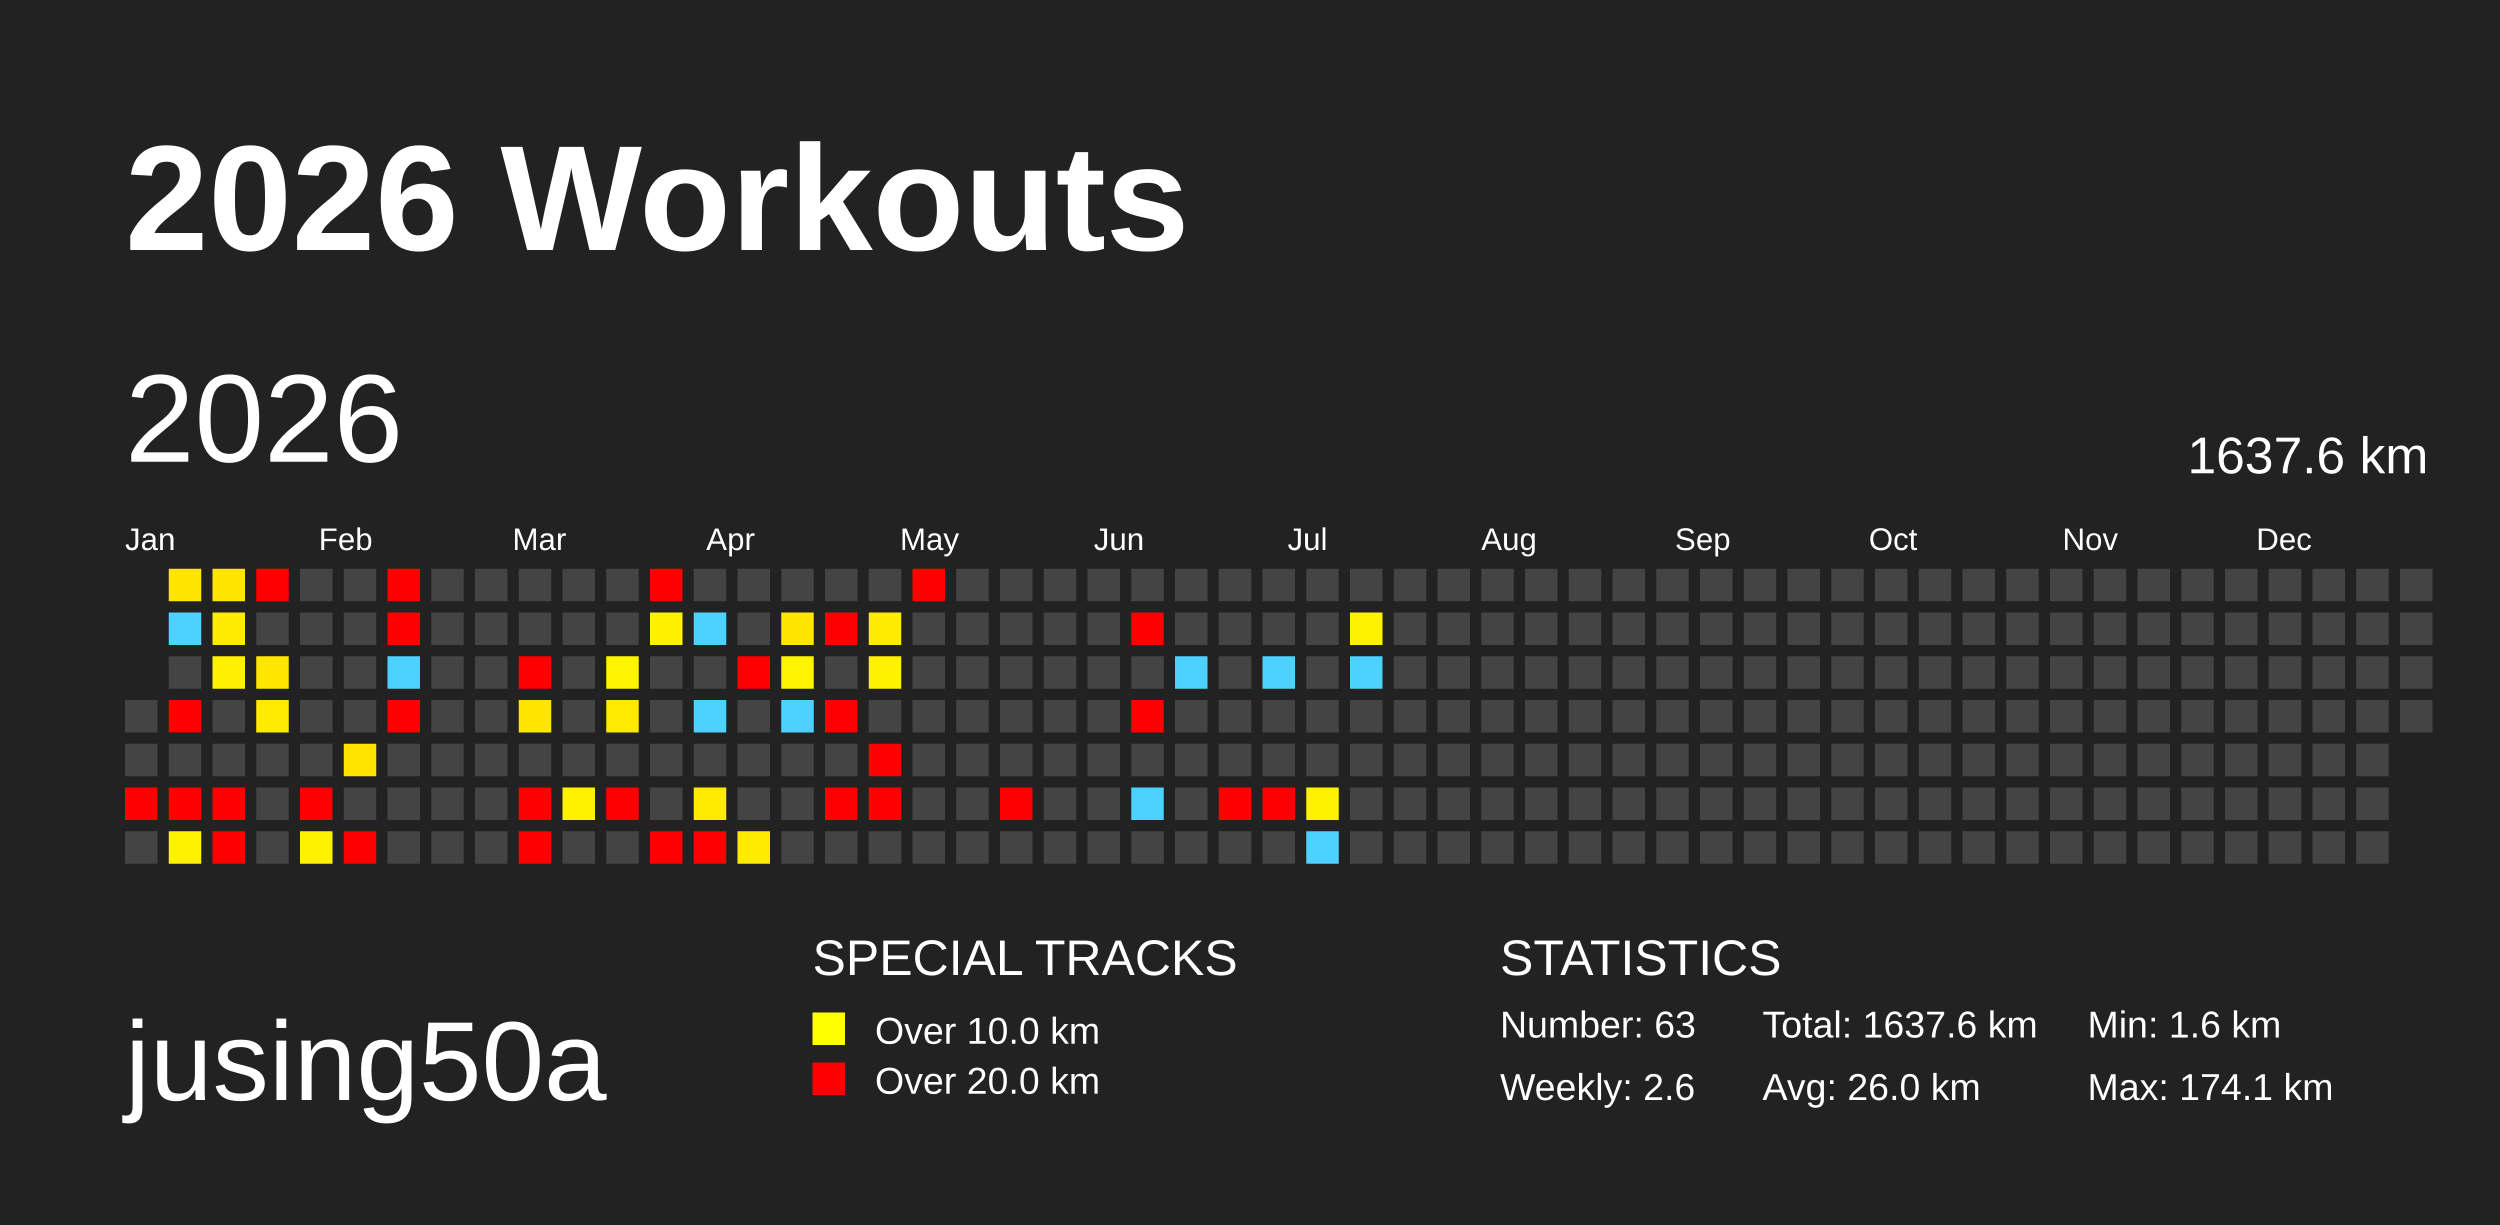
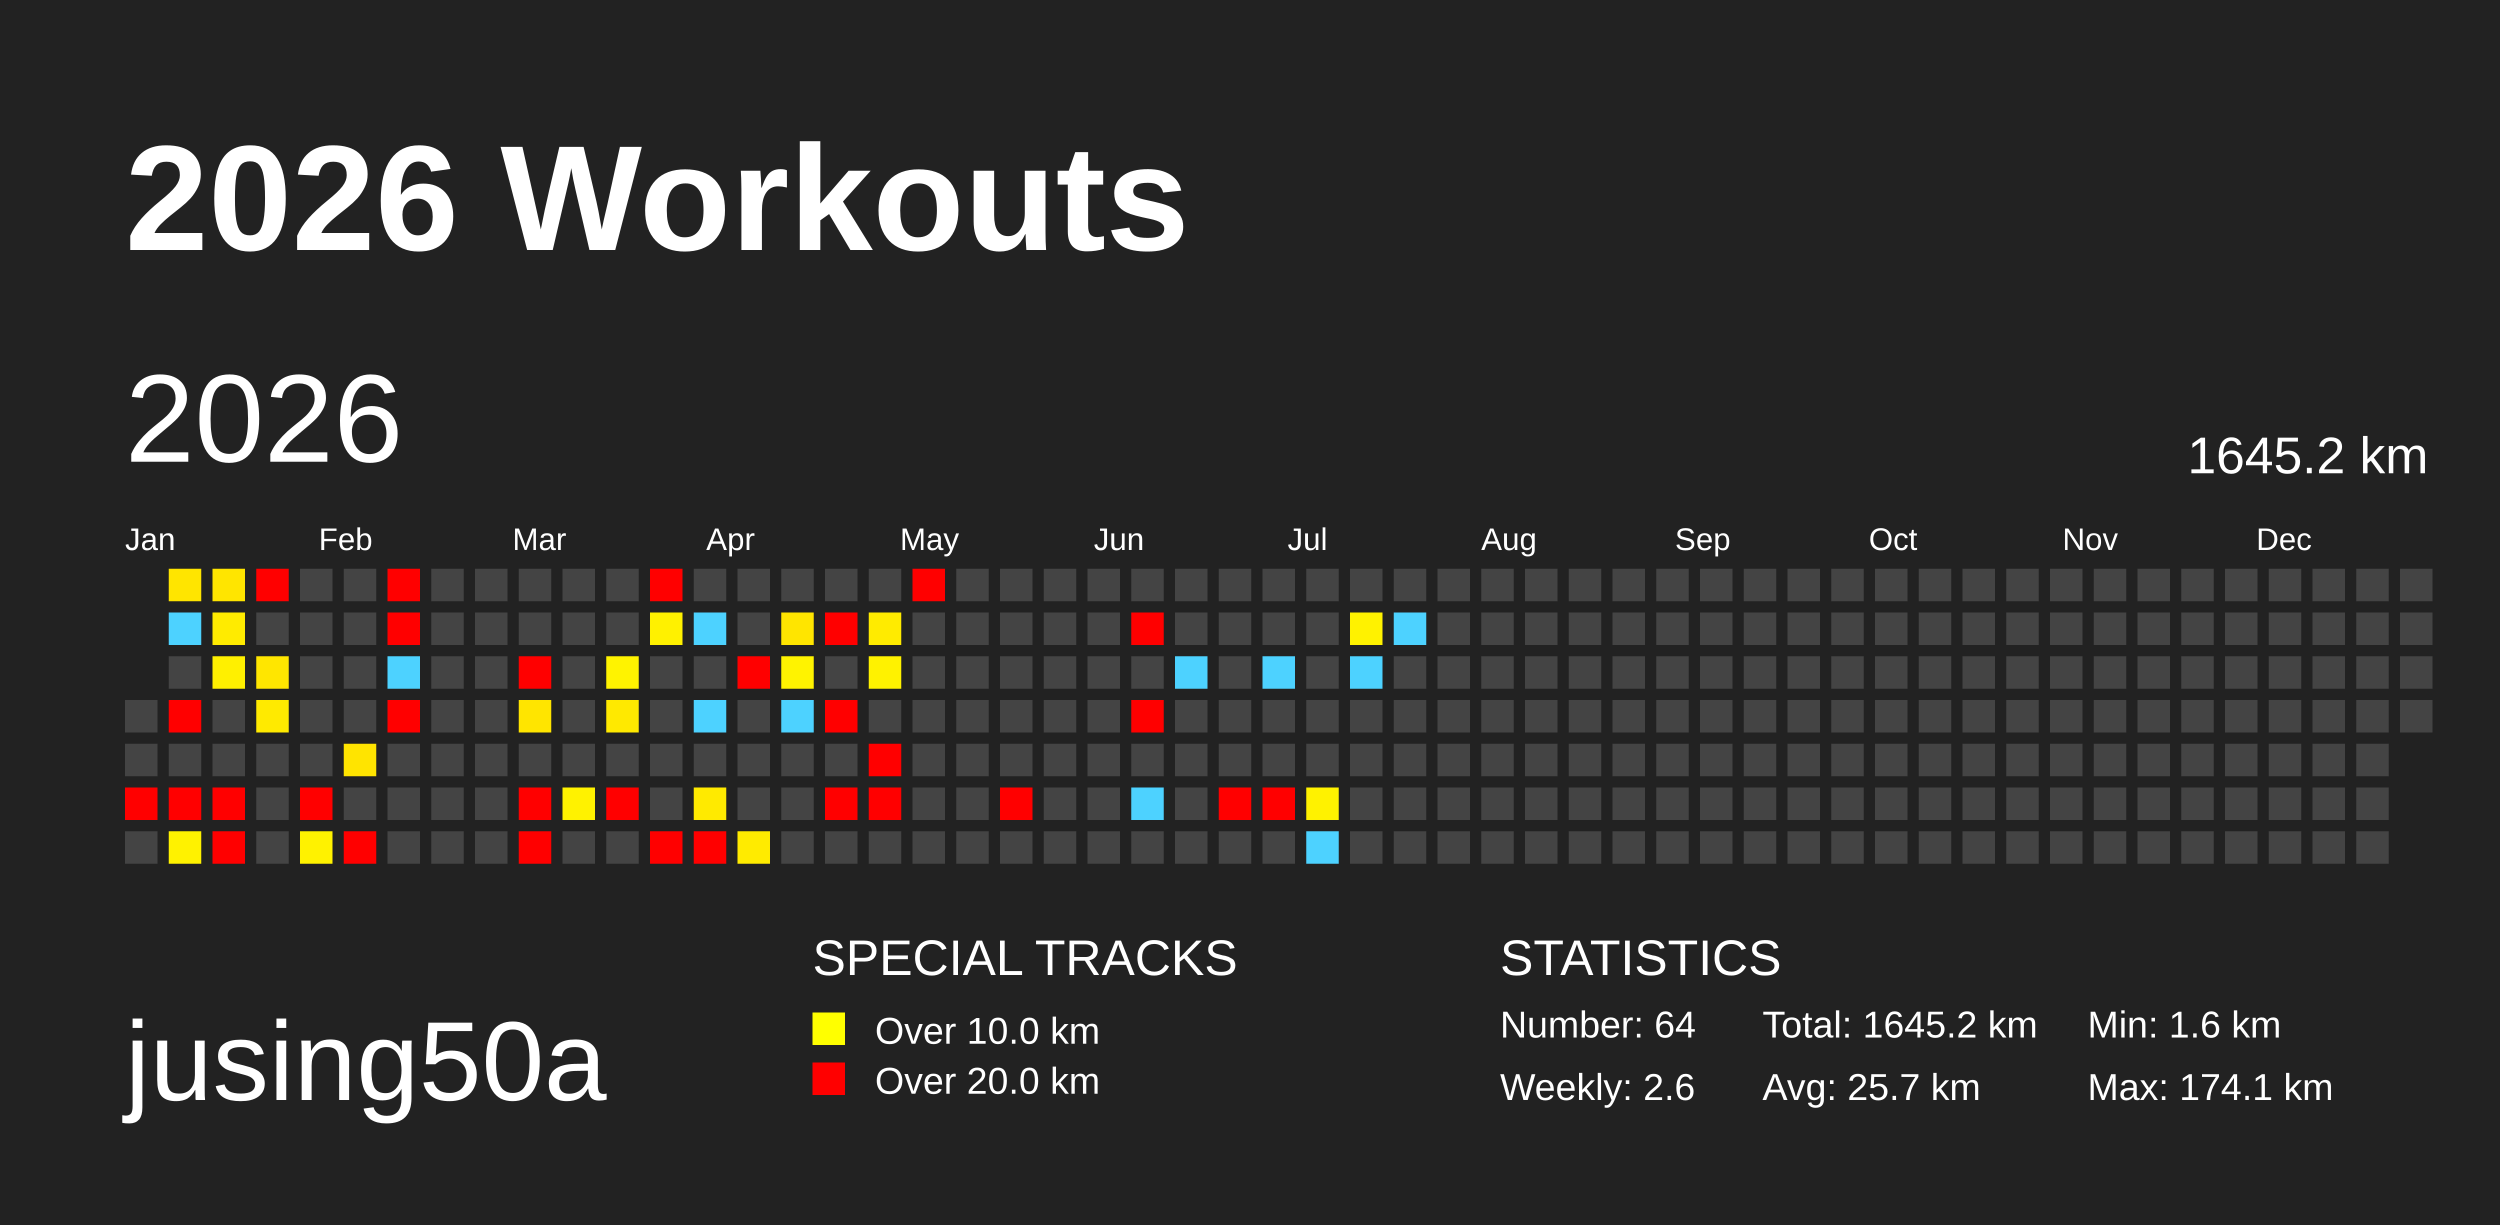
<svg xmlns="http://www.w3.org/2000/svg" baseProfile="full" height="98mm" version="1.1" viewBox="0,0,200,98" width="200mm">
  <defs />
  <rect fill="#222222" height="98" width="200" x="0" y="0" />
  <text fill="#FFFFFF" style="font-size:12px; font-family:Arial; font-weight:bold;" x="10" y="20">2026 Workouts</text>
  <text fill="#FFFFFF" style="font-size:9px; font-family:Arial" x="10" y="88">jusing50a</text>
  <text fill="#FFFFFF" style="font-size:4px; font-family:Arial" x="65" y="78">SPECIAL TRACKS</text>
  <rect fill="yellow" height="2.6" width="2.6" x="65" y="81" />
  <text fill="#FFFFFF" style="font-size:3px; font-family:Arial" x="70" y="83.5">Over 10.0 km</text>
  <rect fill="red" height="2.6" width="2.6" x="65" y="85" />
  <text fill="#FFFFFF" style="font-size:3px; font-family:Arial" x="70" y="87.5">Over 20.0 km</text>
  <text fill="#FFFFFF" style="font-size:4px; font-family:Arial" x="120" y="78">STATISTICS</text>
-   <text fill="#FFFFFF" style="font-size:3px; font-family:Arial" x="120" y="83">Number: 63</text>
+   <text fill="#FFFFFF" style="font-size:3px; font-family:Arial" x="120" y="83">Number: 64</text>
  <text fill="#FFFFFF" style="font-size:3px; font-family:Arial" x="120" y="88">Weekly: 2.6</text>
-   <text fill="#FFFFFF" style="font-size:3px; font-family:Arial" x="141" y="83">Total: 1637.6 km</text>
-   <text fill="#FFFFFF" style="font-size:3px; font-family:Arial" x="141" y="88">Avg: 26.0 km</text>
+   <text fill="#FFFFFF" style="font-size:3px; font-family:Arial" x="141" y="83">Total: 1645.2 km</text>
+   <text fill="#FFFFFF" style="font-size:3px; font-family:Arial" x="141" y="88">Avg: 25.7 km</text>
  <text fill="#FFFFFF" style="font-size:3px; font-family:Arial" x="167" y="83">Min: 1.6 km</text>
  <text fill="#FFFFFF" style="font-size:3px; font-family:Arial" x="167" y="88">Max: 174.1 km</text>
  <text dominant-baseline="hanging" fill="#FFFFFF" style="font-size:10.0px; font-family:Arial;" x="10" y="30">2026</text>
-   <text dominant-baseline="hanging" fill="#FFFFFF" style="font-size:4.125px; font-family:Arial;" x="175" y="35">1637.6 km</text>
+   <text dominant-baseline="hanging" fill="#FFFFFF" style="font-size:4.125px; font-family:Arial;" x="175" y="35">1645.2 km</text>
  <text fill="#FFFFFF" style="font-size:2.5px; font-family:Arial" x="10.0" y="44">Jan</text>
  <text fill="#FFFFFF" style="font-size:2.5px; font-family:Arial" x="25.5" y="44">Feb</text>
  <text fill="#FFFFFF" style="font-size:2.5px; font-family:Arial" x="41.0" y="44">Mar</text>
  <text fill="#FFFFFF" style="font-size:2.5px; font-family:Arial" x="56.5" y="44">Apr</text>
  <text fill="#FFFFFF" style="font-size:2.5px; font-family:Arial" x="72.0" y="44">May</text>
  <text fill="#FFFFFF" style="font-size:2.5px; font-family:Arial" x="87.5" y="44">Jun</text>
  <text fill="#FFFFFF" style="font-size:2.5px; font-family:Arial" x="103.0" y="44">Jul</text>
  <text fill="#FFFFFF" style="font-size:2.5px; font-family:Arial" x="118.5" y="44">Aug</text>
  <text fill="#FFFFFF" style="font-size:2.5px; font-family:Arial" x="134.0" y="44">Sep</text>
  <text fill="#FFFFFF" style="font-size:2.5px; font-family:Arial" x="149.5" y="44">Oct</text>
  <text fill="#FFFFFF" style="font-size:2.5px; font-family:Arial" x="165.0" y="44">Nov</text>
  <text fill="#FFFFFF" style="font-size:2.5px; font-family:Arial" x="180.5" y="44">Dec</text>
  <rect fill="#444444" height="2.6" width="2.6" x="10.0" y="56.0" />
  <rect fill="#444444" height="2.6" width="2.6" x="10.0" y="59.5" />
  <rect fill="red" height="2.6" width="2.6" x="10.0" y="63.0" />
  <rect fill="#444444" height="2.6" width="2.6" x="10.0" y="66.5" />
  <rect fill="#ffe500" height="2.6" width="2.6" x="13.5" y="45.5" />
  <rect fill="#4dd2ff" height="2.6" width="2.6" x="13.5" y="49.0" />
  <rect fill="#444444" height="2.6" width="2.6" x="13.5" y="52.5" />
  <rect fill="red" height="2.6" width="2.6" x="13.5" y="56.0" />
  <rect fill="#444444" height="2.6" width="2.6" x="13.5" y="59.5" />
  <rect fill="red" height="2.6" width="2.6" x="13.5" y="63.0" />
  <rect fill="#fff200" height="2.6" width="2.6" x="13.5" y="66.5" />
  <rect fill="#ffe500" height="2.6" width="2.6" x="17.0" y="45.5" />
  <rect fill="#ffeb00" height="2.6" width="2.6" x="17.0" y="49.0" />
  <rect fill="#fff000" height="2.6" width="2.6" x="17.0" y="52.5" />
  <rect fill="#444444" height="2.6" width="2.6" x="17.0" y="56.0" />
  <rect fill="#444444" height="2.6" width="2.6" x="17.0" y="59.5" />
  <rect fill="red" height="2.6" width="2.6" x="17.0" y="63.0" />
  <rect fill="red" height="2.6" width="2.6" x="17.0" y="66.5" />
  <rect fill="red" height="2.6" width="2.6" x="20.5" y="45.5" />
  <rect fill="#444444" height="2.6" width="2.6" x="20.5" y="49.0" />
  <rect fill="#ffe600" height="2.6" width="2.6" x="20.5" y="52.5" />
  <rect fill="#ffea00" height="2.6" width="2.6" x="20.5" y="56.0" />
  <rect fill="#444444" height="2.6" width="2.6" x="20.5" y="59.5" />
  <rect fill="#444444" height="2.6" width="2.6" x="20.5" y="63.0" />
  <rect fill="#444444" height="2.6" width="2.6" x="20.5" y="66.5" />
  <rect fill="#444444" height="2.6" width="2.6" x="24.0" y="45.5" />
  <rect fill="#444444" height="2.6" width="2.6" x="24.0" y="49.0" />
  <rect fill="#444444" height="2.6" width="2.6" x="24.0" y="52.5" />
  <rect fill="#444444" height="2.6" width="2.6" x="24.0" y="56.0" />
  <rect fill="#444444" height="2.6" width="2.6" x="24.0" y="59.5" />
  <rect fill="red" height="2.6" width="2.6" x="24.0" y="63.0" />
  <rect fill="#fff200" height="2.6" width="2.6" x="24.0" y="66.5" />
  <rect fill="#444444" height="2.6" width="2.6" x="27.5" y="45.5" />
  <rect fill="#444444" height="2.6" width="2.6" x="27.5" y="49.0" />
  <rect fill="#444444" height="2.6" width="2.6" x="27.5" y="52.5" />
  <rect fill="#444444" height="2.6" width="2.6" x="27.5" y="56.0" />
  <rect fill="#ffe400" height="2.6" width="2.6" x="27.5" y="59.5" />
  <rect fill="#444444" height="2.6" width="2.6" x="27.5" y="63.0" />
  <rect fill="red" height="2.6" width="2.6" x="27.5" y="66.5" />
  <rect fill="red" height="2.6" width="2.6" x="31.0" y="45.5" />
  <rect fill="red" height="2.6" width="2.6" x="31.0" y="49.0" />
  <rect fill="#4dd2ff" height="2.6" width="2.6" x="31.0" y="52.5" />
  <rect fill="red" height="2.6" width="2.6" x="31.0" y="56.0" />
  <rect fill="#444444" height="2.6" width="2.6" x="31.0" y="59.5" />
  <rect fill="#444444" height="2.6" width="2.6" x="31.0" y="63.0" />
  <rect fill="#444444" height="2.6" width="2.6" x="31.0" y="66.5" />
  <rect fill="#444444" height="2.6" width="2.6" x="34.5" y="45.5" />
  <rect fill="#444444" height="2.6" width="2.6" x="34.5" y="49.0" />
  <rect fill="#444444" height="2.6" width="2.6" x="34.5" y="52.5" />
  <rect fill="#444444" height="2.6" width="2.6" x="34.5" y="56.0" />
  <rect fill="#444444" height="2.6" width="2.6" x="34.5" y="59.5" />
  <rect fill="#444444" height="2.6" width="2.6" x="34.5" y="63.0" />
  <rect fill="#444444" height="2.6" width="2.6" x="34.5" y="66.5" />
  <rect fill="#444444" height="2.6" width="2.6" x="38.0" y="45.5" />
  <rect fill="#444444" height="2.6" width="2.6" x="38.0" y="49.0" />
  <rect fill="#444444" height="2.6" width="2.6" x="38.0" y="52.5" />
  <rect fill="#444444" height="2.6" width="2.6" x="38.0" y="56.0" />
  <rect fill="#444444" height="2.6" width="2.6" x="38.0" y="59.5" />
  <rect fill="#444444" height="2.6" width="2.6" x="38.0" y="63.0" />
  <rect fill="#444444" height="2.6" width="2.6" x="38.0" y="66.5" />
  <rect fill="#444444" height="2.6" width="2.6" x="41.5" y="45.5" />
  <rect fill="#444444" height="2.6" width="2.6" x="41.5" y="49.0" />
  <rect fill="red" height="2.6" width="2.6" x="41.5" y="52.5" />
  <rect fill="#ffe500" height="2.6" width="2.6" x="41.5" y="56.0" />
  <rect fill="#444444" height="2.6" width="2.6" x="41.5" y="59.5" />
  <rect fill="red" height="2.6" width="2.6" x="41.5" y="63.0" />
  <rect fill="red" height="2.6" width="2.6" x="41.5" y="66.5" />
  <rect fill="#444444" height="2.6" width="2.6" x="45.0" y="45.5" />
  <rect fill="#444444" height="2.6" width="2.6" x="45.0" y="49.0" />
  <rect fill="#444444" height="2.6" width="2.6" x="45.0" y="52.5" />
  <rect fill="#444444" height="2.6" width="2.6" x="45.0" y="56.0" />
  <rect fill="#444444" height="2.6" width="2.6" x="45.0" y="59.5" />
  <rect fill="#fff200" height="2.6" width="2.6" x="45.0" y="63.0" />
  <rect fill="#444444" height="2.6" width="2.6" x="45.0" y="66.5" />
  <rect fill="#444444" height="2.6" width="2.6" x="48.5" y="45.5" />
  <rect fill="#444444" height="2.6" width="2.6" x="48.5" y="49.0" />
  <rect fill="#fff300" height="2.6" width="2.6" x="48.5" y="52.5" />
  <rect fill="#ffe900" height="2.6" width="2.6" x="48.5" y="56.0" />
  <rect fill="#444444" height="2.6" width="2.6" x="48.5" y="59.5" />
  <rect fill="red" height="2.6" width="2.6" x="48.5" y="63.0" />
  <rect fill="#444444" height="2.6" width="2.6" x="48.5" y="66.5" />
  <rect fill="red" height="2.6" width="2.6" x="52.0" y="45.5" />
  <rect fill="#fff100" height="2.6" width="2.6" x="52.0" y="49.0" />
  <rect fill="#444444" height="2.6" width="2.6" x="52.0" y="52.5" />
  <rect fill="#444444" height="2.6" width="2.6" x="52.0" y="56.0" />
  <rect fill="#444444" height="2.6" width="2.6" x="52.0" y="59.5" />
  <rect fill="#444444" height="2.6" width="2.6" x="52.0" y="63.0" />
  <rect fill="red" height="2.6" width="2.6" x="52.0" y="66.5" />
  <rect fill="#444444" height="2.6" width="2.6" x="55.5" y="45.5" />
  <rect fill="#4dd2ff" height="2.6" width="2.6" x="55.5" y="49.0" />
  <rect fill="#444444" height="2.6" width="2.6" x="55.5" y="52.5" />
  <rect fill="#4dd2ff" height="2.6" width="2.6" x="55.5" y="56.0" />
  <rect fill="#444444" height="2.6" width="2.6" x="55.5" y="59.5" />
  <rect fill="#ffea00" height="2.6" width="2.6" x="55.5" y="63.0" />
  <rect fill="red" height="2.6" width="2.6" x="55.5" y="66.5" />
  <rect fill="#444444" height="2.6" width="2.6" x="59.0" y="45.5" />
  <rect fill="#444444" height="2.6" width="2.6" x="59.0" y="49.0" />
  <rect fill="red" height="2.6" width="2.6" x="59.0" y="52.5" />
  <rect fill="#444444" height="2.6" width="2.6" x="59.0" y="56.0" />
  <rect fill="#444444" height="2.6" width="2.6" x="59.0" y="59.5" />
  <rect fill="#444444" height="2.6" width="2.6" x="59.0" y="63.0" />
  <rect fill="#ffeb00" height="2.6" width="2.6" x="59.0" y="66.5" />
  <rect fill="#444444" height="2.6" width="2.6" x="62.5" y="45.5" />
  <rect fill="#ffe500" height="2.6" width="2.6" x="62.5" y="49.0" />
  <rect fill="#fff300" height="2.6" width="2.6" x="62.5" y="52.5" />
  <rect fill="#4dd2ff" height="2.6" width="2.6" x="62.5" y="56.0" />
  <rect fill="#444444" height="2.6" width="2.6" x="62.5" y="59.5" />
  <rect fill="#444444" height="2.6" width="2.6" x="62.5" y="63.0" />
  <rect fill="#444444" height="2.6" width="2.6" x="62.5" y="66.5" />
  <rect fill="#444444" height="2.6" width="2.6" x="66.0" y="45.5" />
  <rect fill="red" height="2.6" width="2.6" x="66.0" y="49.0" />
  <rect fill="#444444" height="2.6" width="2.6" x="66.0" y="52.5" />
  <rect fill="red" height="2.6" width="2.6" x="66.0" y="56.0" />
  <rect fill="#444444" height="2.6" width="2.6" x="66.0" y="59.5" />
  <rect fill="red" height="2.6" width="2.6" x="66.0" y="63.0" />
  <rect fill="#444444" height="2.6" width="2.6" x="66.0" y="66.5" />
  <rect fill="#444444" height="2.6" width="2.6" x="69.5" y="45.5" />
  <rect fill="#ffeb00" height="2.6" width="2.6" x="69.5" y="49.0" />
  <rect fill="#fff200" height="2.6" width="2.6" x="69.5" y="52.5" />
  <rect fill="#444444" height="2.6" width="2.6" x="69.5" y="56.0" />
  <rect fill="red" height="2.6" width="2.6" x="69.5" y="59.5" />
  <rect fill="red" height="2.6" width="2.6" x="69.5" y="63.0" />
  <rect fill="#444444" height="2.6" width="2.6" x="69.5" y="66.5" />
  <rect fill="red" height="2.6" width="2.6" x="73.0" y="45.5" />
  <rect fill="#444444" height="2.6" width="2.6" x="73.0" y="49.0" />
  <rect fill="#444444" height="2.6" width="2.6" x="73.0" y="52.5" />
  <rect fill="#444444" height="2.6" width="2.6" x="73.0" y="56.0" />
  <rect fill="#444444" height="2.6" width="2.6" x="73.0" y="59.5" />
  <rect fill="#444444" height="2.6" width="2.6" x="73.0" y="63.0" />
  <rect fill="#444444" height="2.6" width="2.6" x="73.0" y="66.5" />
  <rect fill="#444444" height="2.6" width="2.6" x="76.5" y="45.5" />
  <rect fill="#444444" height="2.6" width="2.6" x="76.5" y="49.0" />
  <rect fill="#444444" height="2.6" width="2.6" x="76.5" y="52.5" />
  <rect fill="#444444" height="2.6" width="2.6" x="76.5" y="56.0" />
  <rect fill="#444444" height="2.6" width="2.6" x="76.5" y="59.5" />
  <rect fill="#444444" height="2.6" width="2.6" x="76.5" y="63.0" />
  <rect fill="#444444" height="2.6" width="2.6" x="76.5" y="66.5" />
  <rect fill="#444444" height="2.6" width="2.6" x="80.0" y="45.5" />
  <rect fill="#444444" height="2.6" width="2.6" x="80.0" y="49.0" />
  <rect fill="#444444" height="2.6" width="2.6" x="80.0" y="52.5" />
  <rect fill="#444444" height="2.6" width="2.6" x="80.0" y="56.0" />
  <rect fill="#444444" height="2.6" width="2.6" x="80.0" y="59.5" />
  <rect fill="red" height="2.6" width="2.6" x="80.0" y="63.0" />
  <rect fill="#444444" height="2.6" width="2.6" x="80.0" y="66.5" />
  <rect fill="#444444" height="2.6" width="2.6" x="83.5" y="45.5" />
  <rect fill="#444444" height="2.6" width="2.6" x="83.5" y="49.0" />
  <rect fill="#444444" height="2.6" width="2.6" x="83.5" y="52.5" />
  <rect fill="#444444" height="2.6" width="2.6" x="83.5" y="56.0" />
  <rect fill="#444444" height="2.6" width="2.6" x="83.5" y="59.5" />
  <rect fill="#444444" height="2.6" width="2.6" x="83.5" y="63.0" />
  <rect fill="#444444" height="2.6" width="2.6" x="83.5" y="66.5" />
  <rect fill="#444444" height="2.6" width="2.6" x="87.0" y="45.5" />
  <rect fill="#444444" height="2.6" width="2.6" x="87.0" y="49.0" />
  <rect fill="#444444" height="2.6" width="2.6" x="87.0" y="52.5" />
  <rect fill="#444444" height="2.6" width="2.6" x="87.0" y="56.0" />
  <rect fill="#444444" height="2.6" width="2.6" x="87.0" y="59.5" />
  <rect fill="#444444" height="2.6" width="2.6" x="87.0" y="63.0" />
  <rect fill="#444444" height="2.6" width="2.6" x="87.0" y="66.5" />
  <rect fill="#444444" height="2.6" width="2.6" x="90.5" y="45.5" />
  <rect fill="red" height="2.6" width="2.6" x="90.5" y="49.0" />
  <rect fill="#444444" height="2.6" width="2.6" x="90.5" y="52.5" />
  <rect fill="red" height="2.6" width="2.6" x="90.5" y="56.0" />
  <rect fill="#444444" height="2.6" width="2.6" x="90.5" y="59.5" />
  <rect fill="#4dd2ff" height="2.6" width="2.6" x="90.5" y="63.0" />
  <rect fill="#444444" height="2.6" width="2.6" x="90.5" y="66.5" />
  <rect fill="#444444" height="2.6" width="2.6" x="94.0" y="45.5" />
  <rect fill="#444444" height="2.6" width="2.6" x="94.0" y="49.0" />
  <rect fill="#4dd2ff" height="2.6" width="2.6" x="94.0" y="52.5" />
  <rect fill="#444444" height="2.6" width="2.6" x="94.0" y="56.0" />
  <rect fill="#444444" height="2.6" width="2.6" x="94.0" y="59.5" />
  <rect fill="#444444" height="2.6" width="2.6" x="94.0" y="63.0" />
  <rect fill="#444444" height="2.6" width="2.6" x="94.0" y="66.5" />
  <rect fill="#444444" height="2.6" width="2.6" x="97.5" y="45.5" />
  <rect fill="#444444" height="2.6" width="2.6" x="97.5" y="49.0" />
  <rect fill="#444444" height="2.6" width="2.6" x="97.5" y="52.5" />
  <rect fill="#444444" height="2.6" width="2.6" x="97.5" y="56.0" />
  <rect fill="#444444" height="2.6" width="2.6" x="97.5" y="59.5" />
  <rect fill="red" height="2.6" width="2.6" x="97.5" y="63.0" />
  <rect fill="#444444" height="2.6" width="2.6" x="97.5" y="66.5" />
  <rect fill="#444444" height="2.6" width="2.6" x="101.0" y="45.5" />
  <rect fill="#444444" height="2.6" width="2.6" x="101.0" y="49.0" />
  <rect fill="#4dd2ff" height="2.6" width="2.6" x="101.0" y="52.5" />
  <rect fill="#444444" height="2.6" width="2.6" x="101.0" y="56.0" />
  <rect fill="#444444" height="2.6" width="2.6" x="101.0" y="59.5" />
  <rect fill="red" height="2.6" width="2.6" x="101.0" y="63.0" />
  <rect fill="#444444" height="2.6" width="2.6" x="101.0" y="66.5" />
  <rect fill="#444444" height="2.6" width="2.6" x="104.5" y="45.5" />
  <rect fill="#444444" height="2.6" width="2.6" x="104.5" y="49.0" />
  <rect fill="#444444" height="2.6" width="2.6" x="104.5" y="52.5" />
  <rect fill="#444444" height="2.6" width="2.6" x="104.5" y="56.0" />
  <rect fill="#444444" height="2.6" width="2.6" x="104.5" y="59.5" />
  <rect fill="#fff200" height="2.6" width="2.6" x="104.5" y="63.0" />
  <rect fill="#4dd2ff" height="2.6" width="2.6" x="104.5" y="66.5" />
  <rect fill="#444444" height="2.6" width="2.6" x="108.0" y="45.5" />
  <rect fill="#fff200" height="2.6" width="2.6" x="108.0" y="49.0" />
  <rect fill="#4dd2ff" height="2.6" width="2.6" x="108.0" y="52.5" />
  <rect fill="#444444" height="2.6" width="2.6" x="108.0" y="56.0" />
  <rect fill="#444444" height="2.6" width="2.6" x="108.0" y="59.5" />
  <rect fill="#444444" height="2.6" width="2.6" x="108.0" y="63.0" />
  <rect fill="#444444" height="2.6" width="2.6" x="108.0" y="66.5" />
  <rect fill="#444444" height="2.6" width="2.6" x="111.5" y="45.5" />
-   <rect fill="#444444" height="2.6" width="2.6" x="111.5" y="49.0" />
+   <rect fill="#4dd2ff" height="2.6" width="2.6" x="111.5" y="49.0" />
  <rect fill="#444444" height="2.6" width="2.6" x="111.5" y="52.5" />
  <rect fill="#444444" height="2.6" width="2.6" x="111.5" y="56.0" />
  <rect fill="#444444" height="2.6" width="2.6" x="111.5" y="59.5" />
  <rect fill="#444444" height="2.6" width="2.6" x="111.5" y="63.0" />
  <rect fill="#444444" height="2.6" width="2.6" x="111.5" y="66.5" />
  <rect fill="#444444" height="2.6" width="2.6" x="115.0" y="45.5" />
  <rect fill="#444444" height="2.6" width="2.6" x="115.0" y="49.0" />
  <rect fill="#444444" height="2.6" width="2.6" x="115.0" y="52.5" />
  <rect fill="#444444" height="2.6" width="2.6" x="115.0" y="56.0" />
  <rect fill="#444444" height="2.6" width="2.6" x="115.0" y="59.5" />
  <rect fill="#444444" height="2.6" width="2.6" x="115.0" y="63.0" />
  <rect fill="#444444" height="2.6" width="2.6" x="115.0" y="66.5" />
  <rect fill="#444444" height="2.6" width="2.6" x="118.5" y="45.5" />
  <rect fill="#444444" height="2.6" width="2.6" x="118.5" y="49.0" />
  <rect fill="#444444" height="2.6" width="2.6" x="118.5" y="52.5" />
  <rect fill="#444444" height="2.6" width="2.6" x="118.5" y="56.0" />
  <rect fill="#444444" height="2.6" width="2.6" x="118.5" y="59.5" />
  <rect fill="#444444" height="2.6" width="2.6" x="118.5" y="63.0" />
  <rect fill="#444444" height="2.6" width="2.6" x="118.5" y="66.5" />
  <rect fill="#444444" height="2.6" width="2.6" x="122.0" y="45.5" />
  <rect fill="#444444" height="2.6" width="2.6" x="122.0" y="49.0" />
  <rect fill="#444444" height="2.6" width="2.6" x="122.0" y="52.5" />
  <rect fill="#444444" height="2.6" width="2.6" x="122.0" y="56.0" />
  <rect fill="#444444" height="2.6" width="2.6" x="122.0" y="59.5" />
  <rect fill="#444444" height="2.6" width="2.6" x="122.0" y="63.0" />
  <rect fill="#444444" height="2.6" width="2.6" x="122.0" y="66.5" />
  <rect fill="#444444" height="2.6" width="2.6" x="125.5" y="45.5" />
  <rect fill="#444444" height="2.6" width="2.6" x="125.5" y="49.0" />
  <rect fill="#444444" height="2.6" width="2.6" x="125.5" y="52.5" />
  <rect fill="#444444" height="2.6" width="2.6" x="125.5" y="56.0" />
  <rect fill="#444444" height="2.6" width="2.6" x="125.5" y="59.5" />
  <rect fill="#444444" height="2.6" width="2.6" x="125.5" y="63.0" />
  <rect fill="#444444" height="2.6" width="2.6" x="125.5" y="66.5" />
  <rect fill="#444444" height="2.6" width="2.6" x="129.0" y="45.5" />
  <rect fill="#444444" height="2.6" width="2.6" x="129.0" y="49.0" />
  <rect fill="#444444" height="2.6" width="2.6" x="129.0" y="52.5" />
  <rect fill="#444444" height="2.6" width="2.6" x="129.0" y="56.0" />
  <rect fill="#444444" height="2.6" width="2.6" x="129.0" y="59.5" />
  <rect fill="#444444" height="2.6" width="2.6" x="129.0" y="63.0" />
  <rect fill="#444444" height="2.6" width="2.6" x="129.0" y="66.5" />
  <rect fill="#444444" height="2.6" width="2.6" x="132.5" y="45.5" />
  <rect fill="#444444" height="2.6" width="2.6" x="132.5" y="49.0" />
  <rect fill="#444444" height="2.6" width="2.6" x="132.5" y="52.5" />
  <rect fill="#444444" height="2.6" width="2.6" x="132.5" y="56.0" />
  <rect fill="#444444" height="2.6" width="2.6" x="132.5" y="59.5" />
  <rect fill="#444444" height="2.6" width="2.6" x="132.5" y="63.0" />
  <rect fill="#444444" height="2.6" width="2.6" x="132.5" y="66.5" />
  <rect fill="#444444" height="2.6" width="2.6" x="136.0" y="45.5" />
  <rect fill="#444444" height="2.6" width="2.6" x="136.0" y="49.0" />
  <rect fill="#444444" height="2.6" width="2.6" x="136.0" y="52.5" />
  <rect fill="#444444" height="2.6" width="2.6" x="136.0" y="56.0" />
  <rect fill="#444444" height="2.6" width="2.6" x="136.0" y="59.5" />
  <rect fill="#444444" height="2.6" width="2.6" x="136.0" y="63.0" />
  <rect fill="#444444" height="2.6" width="2.6" x="136.0" y="66.5" />
  <rect fill="#444444" height="2.6" width="2.6" x="139.5" y="45.5" />
  <rect fill="#444444" height="2.6" width="2.6" x="139.5" y="49.0" />
  <rect fill="#444444" height="2.6" width="2.6" x="139.5" y="52.5" />
  <rect fill="#444444" height="2.6" width="2.6" x="139.5" y="56.0" />
  <rect fill="#444444" height="2.6" width="2.6" x="139.5" y="59.5" />
  <rect fill="#444444" height="2.6" width="2.6" x="139.5" y="63.0" />
  <rect fill="#444444" height="2.6" width="2.6" x="139.5" y="66.5" />
  <rect fill="#444444" height="2.6" width="2.6" x="143.0" y="45.5" />
  <rect fill="#444444" height="2.6" width="2.6" x="143.0" y="49.0" />
  <rect fill="#444444" height="2.6" width="2.6" x="143.0" y="52.5" />
  <rect fill="#444444" height="2.6" width="2.6" x="143.0" y="56.0" />
  <rect fill="#444444" height="2.6" width="2.6" x="143.0" y="59.5" />
  <rect fill="#444444" height="2.6" width="2.6" x="143.0" y="63.0" />
  <rect fill="#444444" height="2.6" width="2.6" x="143.0" y="66.5" />
  <rect fill="#444444" height="2.6" width="2.6" x="146.5" y="45.5" />
  <rect fill="#444444" height="2.6" width="2.6" x="146.5" y="49.0" />
  <rect fill="#444444" height="2.6" width="2.6" x="146.5" y="52.5" />
  <rect fill="#444444" height="2.6" width="2.6" x="146.5" y="56.0" />
  <rect fill="#444444" height="2.6" width="2.6" x="146.5" y="59.5" />
  <rect fill="#444444" height="2.6" width="2.6" x="146.5" y="63.0" />
  <rect fill="#444444" height="2.6" width="2.6" x="146.5" y="66.5" />
  <rect fill="#444444" height="2.6" width="2.6" x="150.0" y="45.5" />
  <rect fill="#444444" height="2.6" width="2.6" x="150.0" y="49.0" />
  <rect fill="#444444" height="2.6" width="2.6" x="150.0" y="52.5" />
  <rect fill="#444444" height="2.6" width="2.6" x="150.0" y="56.0" />
  <rect fill="#444444" height="2.6" width="2.6" x="150.0" y="59.5" />
  <rect fill="#444444" height="2.6" width="2.6" x="150.0" y="63.0" />
  <rect fill="#444444" height="2.6" width="2.6" x="150.0" y="66.5" />
  <rect fill="#444444" height="2.6" width="2.6" x="153.5" y="45.5" />
  <rect fill="#444444" height="2.6" width="2.6" x="153.5" y="49.0" />
  <rect fill="#444444" height="2.6" width="2.6" x="153.5" y="52.5" />
  <rect fill="#444444" height="2.6" width="2.6" x="153.5" y="56.0" />
  <rect fill="#444444" height="2.6" width="2.6" x="153.5" y="59.5" />
  <rect fill="#444444" height="2.6" width="2.6" x="153.5" y="63.0" />
  <rect fill="#444444" height="2.6" width="2.6" x="153.5" y="66.5" />
  <rect fill="#444444" height="2.6" width="2.6" x="157.0" y="45.5" />
  <rect fill="#444444" height="2.6" width="2.6" x="157.0" y="49.0" />
  <rect fill="#444444" height="2.6" width="2.6" x="157.0" y="52.5" />
  <rect fill="#444444" height="2.6" width="2.6" x="157.0" y="56.0" />
  <rect fill="#444444" height="2.6" width="2.6" x="157.0" y="59.5" />
  <rect fill="#444444" height="2.6" width="2.6" x="157.0" y="63.0" />
  <rect fill="#444444" height="2.6" width="2.6" x="157.0" y="66.5" />
  <rect fill="#444444" height="2.6" width="2.6" x="160.5" y="45.5" />
  <rect fill="#444444" height="2.6" width="2.6" x="160.5" y="49.0" />
  <rect fill="#444444" height="2.6" width="2.6" x="160.5" y="52.5" />
  <rect fill="#444444" height="2.6" width="2.6" x="160.5" y="56.0" />
  <rect fill="#444444" height="2.6" width="2.6" x="160.5" y="59.5" />
  <rect fill="#444444" height="2.6" width="2.6" x="160.5" y="63.0" />
  <rect fill="#444444" height="2.6" width="2.6" x="160.5" y="66.5" />
  <rect fill="#444444" height="2.6" width="2.6" x="164.0" y="45.5" />
  <rect fill="#444444" height="2.6" width="2.6" x="164.0" y="49.0" />
  <rect fill="#444444" height="2.6" width="2.6" x="164.0" y="52.5" />
  <rect fill="#444444" height="2.6" width="2.6" x="164.0" y="56.0" />
  <rect fill="#444444" height="2.6" width="2.6" x="164.0" y="59.5" />
  <rect fill="#444444" height="2.6" width="2.6" x="164.0" y="63.0" />
  <rect fill="#444444" height="2.6" width="2.6" x="164.0" y="66.5" />
  <rect fill="#444444" height="2.6" width="2.6" x="167.5" y="45.5" />
  <rect fill="#444444" height="2.6" width="2.6" x="167.5" y="49.0" />
  <rect fill="#444444" height="2.6" width="2.6" x="167.5" y="52.5" />
  <rect fill="#444444" height="2.6" width="2.6" x="167.5" y="56.0" />
  <rect fill="#444444" height="2.6" width="2.6" x="167.5" y="59.5" />
  <rect fill="#444444" height="2.6" width="2.6" x="167.5" y="63.0" />
  <rect fill="#444444" height="2.6" width="2.6" x="167.5" y="66.5" />
  <rect fill="#444444" height="2.6" width="2.6" x="171.0" y="45.5" />
  <rect fill="#444444" height="2.6" width="2.6" x="171.0" y="49.0" />
  <rect fill="#444444" height="2.6" width="2.6" x="171.0" y="52.5" />
  <rect fill="#444444" height="2.6" width="2.6" x="171.0" y="56.0" />
  <rect fill="#444444" height="2.6" width="2.6" x="171.0" y="59.5" />
  <rect fill="#444444" height="2.6" width="2.6" x="171.0" y="63.0" />
  <rect fill="#444444" height="2.6" width="2.6" x="171.0" y="66.5" />
  <rect fill="#444444" height="2.6" width="2.6" x="174.5" y="45.5" />
  <rect fill="#444444" height="2.6" width="2.6" x="174.5" y="49.0" />
  <rect fill="#444444" height="2.6" width="2.6" x="174.5" y="52.5" />
  <rect fill="#444444" height="2.6" width="2.6" x="174.5" y="56.0" />
  <rect fill="#444444" height="2.6" width="2.6" x="174.5" y="59.5" />
  <rect fill="#444444" height="2.6" width="2.6" x="174.5" y="63.0" />
  <rect fill="#444444" height="2.6" width="2.6" x="174.5" y="66.5" />
  <rect fill="#444444" height="2.6" width="2.6" x="178.0" y="45.5" />
  <rect fill="#444444" height="2.6" width="2.6" x="178.0" y="49.0" />
  <rect fill="#444444" height="2.6" width="2.6" x="178.0" y="52.5" />
  <rect fill="#444444" height="2.6" width="2.6" x="178.0" y="56.0" />
  <rect fill="#444444" height="2.6" width="2.6" x="178.0" y="59.5" />
  <rect fill="#444444" height="2.6" width="2.6" x="178.0" y="63.0" />
  <rect fill="#444444" height="2.6" width="2.6" x="178.0" y="66.5" />
  <rect fill="#444444" height="2.6" width="2.6" x="181.5" y="45.5" />
  <rect fill="#444444" height="2.6" width="2.6" x="181.5" y="49.0" />
  <rect fill="#444444" height="2.6" width="2.6" x="181.5" y="52.5" />
  <rect fill="#444444" height="2.6" width="2.6" x="181.5" y="56.0" />
  <rect fill="#444444" height="2.6" width="2.6" x="181.5" y="59.5" />
  <rect fill="#444444" height="2.6" width="2.6" x="181.5" y="63.0" />
  <rect fill="#444444" height="2.6" width="2.6" x="181.5" y="66.5" />
  <rect fill="#444444" height="2.6" width="2.6" x="185.0" y="45.5" />
  <rect fill="#444444" height="2.6" width="2.6" x="185.0" y="49.0" />
  <rect fill="#444444" height="2.6" width="2.6" x="185.0" y="52.5" />
  <rect fill="#444444" height="2.6" width="2.6" x="185.0" y="56.0" />
  <rect fill="#444444" height="2.6" width="2.6" x="185.0" y="59.5" />
  <rect fill="#444444" height="2.6" width="2.6" x="185.0" y="63.0" />
  <rect fill="#444444" height="2.6" width="2.6" x="185.0" y="66.5" />
  <rect fill="#444444" height="2.6" width="2.6" x="188.5" y="45.5" />
  <rect fill="#444444" height="2.6" width="2.6" x="188.5" y="49.0" />
  <rect fill="#444444" height="2.6" width="2.6" x="188.5" y="52.5" />
  <rect fill="#444444" height="2.6" width="2.6" x="188.5" y="56.0" />
  <rect fill="#444444" height="2.6" width="2.6" x="188.5" y="59.5" />
  <rect fill="#444444" height="2.6" width="2.6" x="188.5" y="63.0" />
  <rect fill="#444444" height="2.6" width="2.6" x="188.5" y="66.5" />
  <rect fill="#444444" height="2.6" width="2.6" x="192.0" y="45.5" />
  <rect fill="#444444" height="2.6" width="2.6" x="192.0" y="49.0" />
  <rect fill="#444444" height="2.6" width="2.6" x="192.0" y="52.5" />
  <rect fill="#444444" height="2.6" width="2.6" x="192.0" y="56.0" />
</svg>
